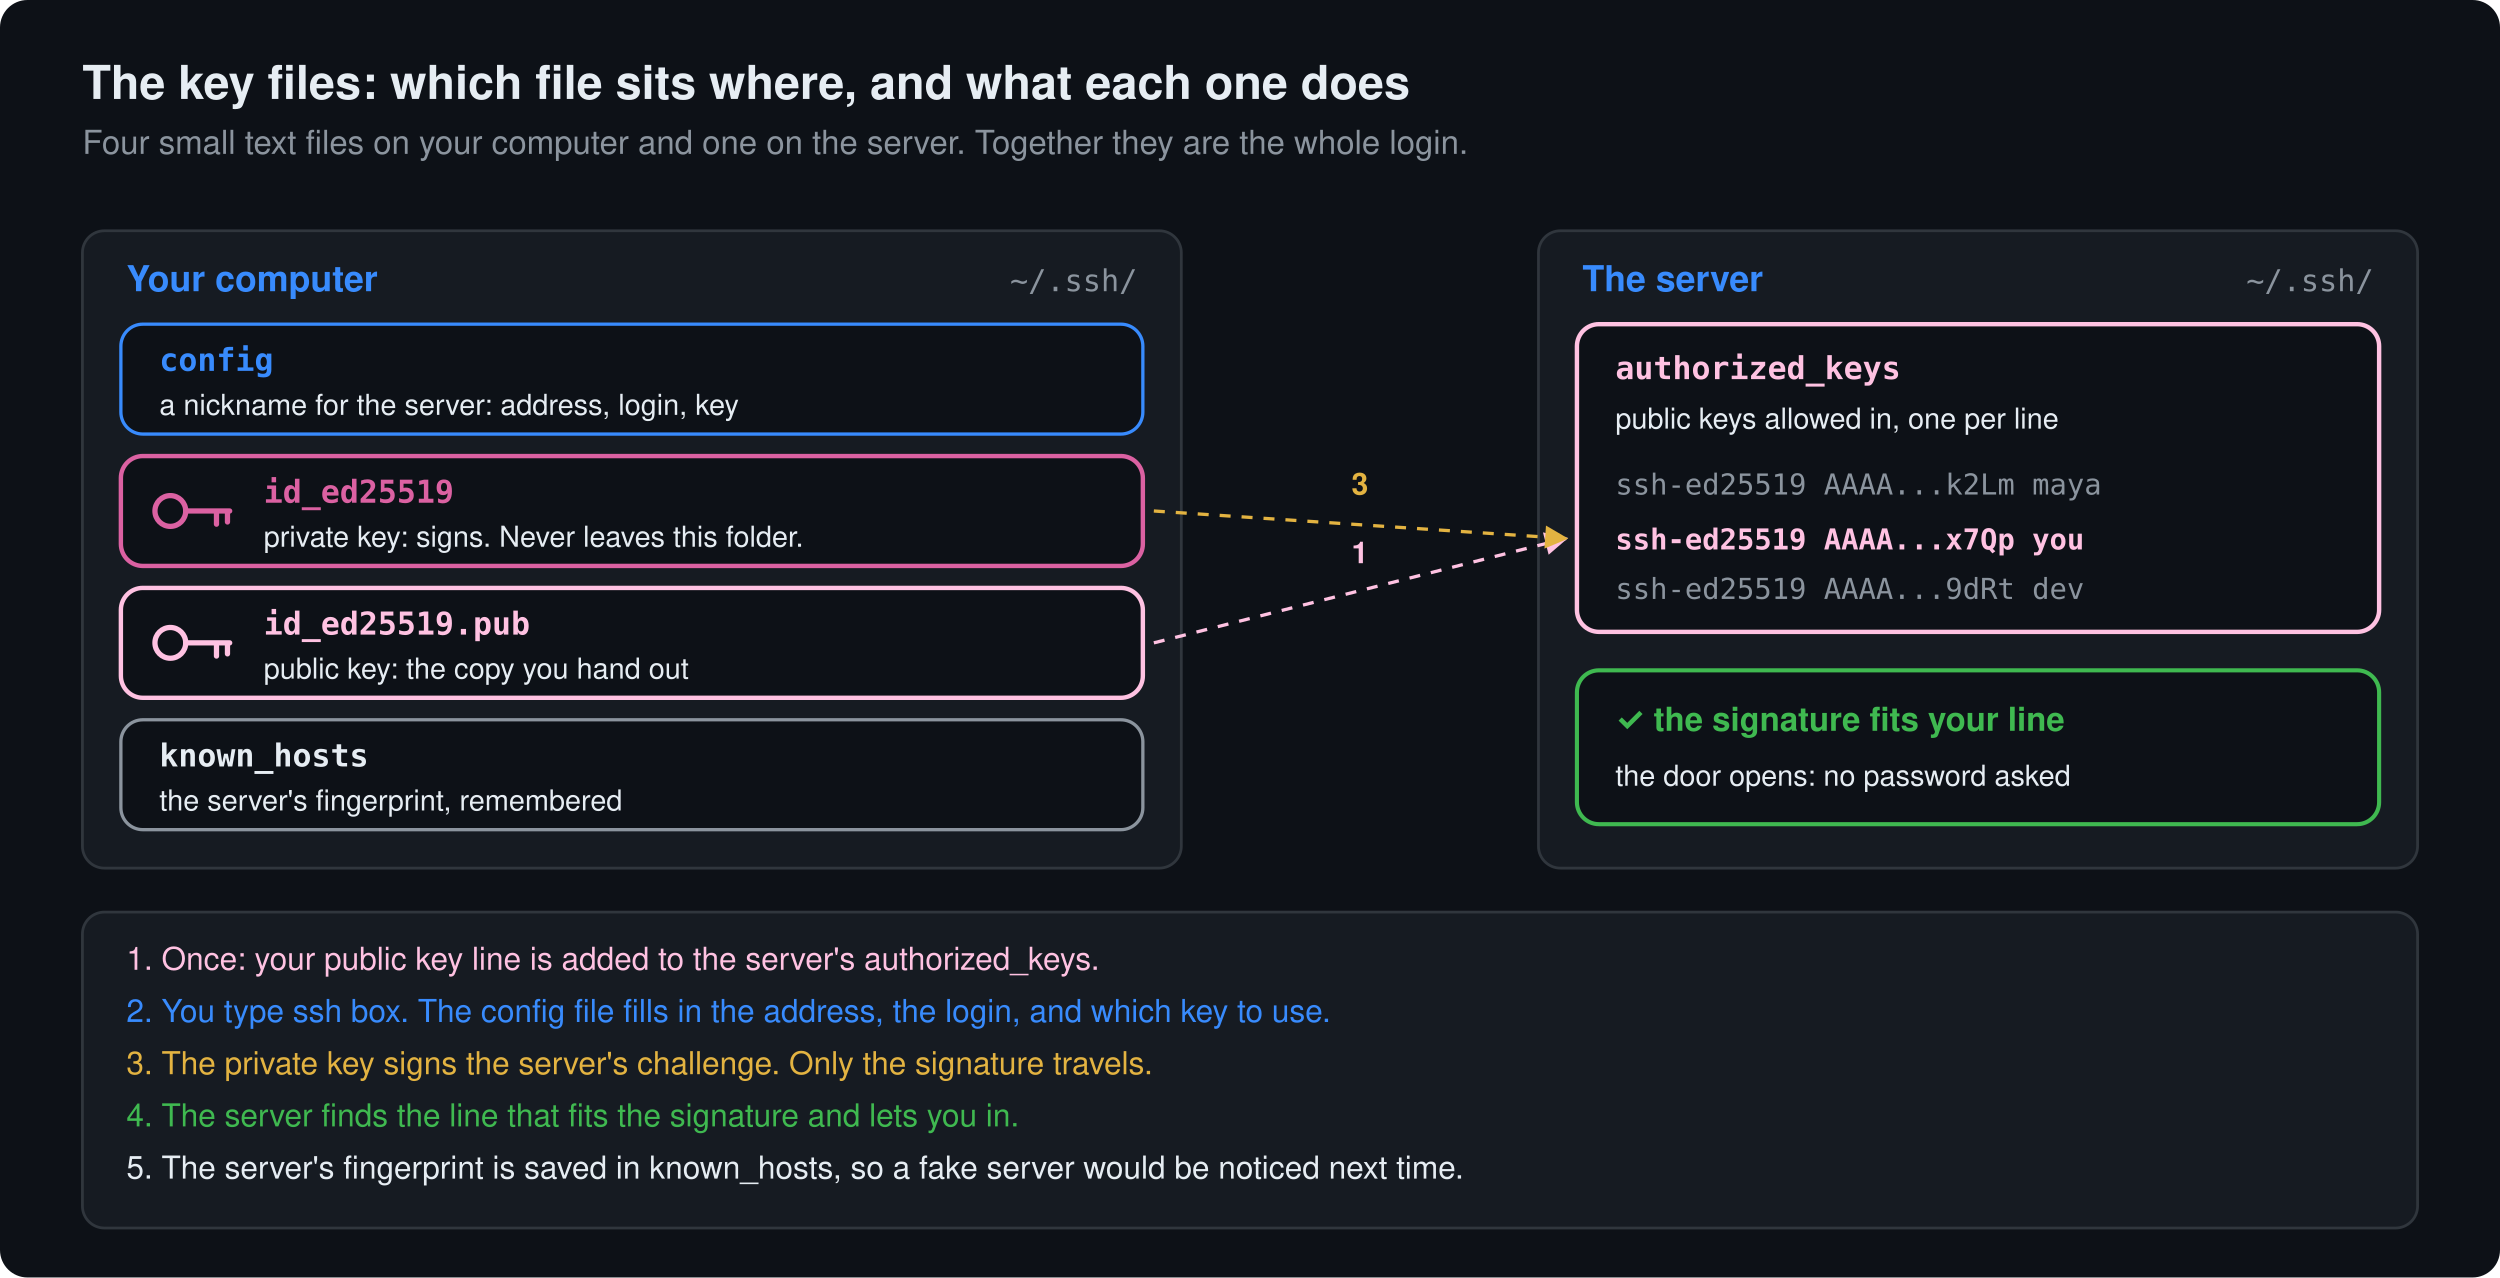
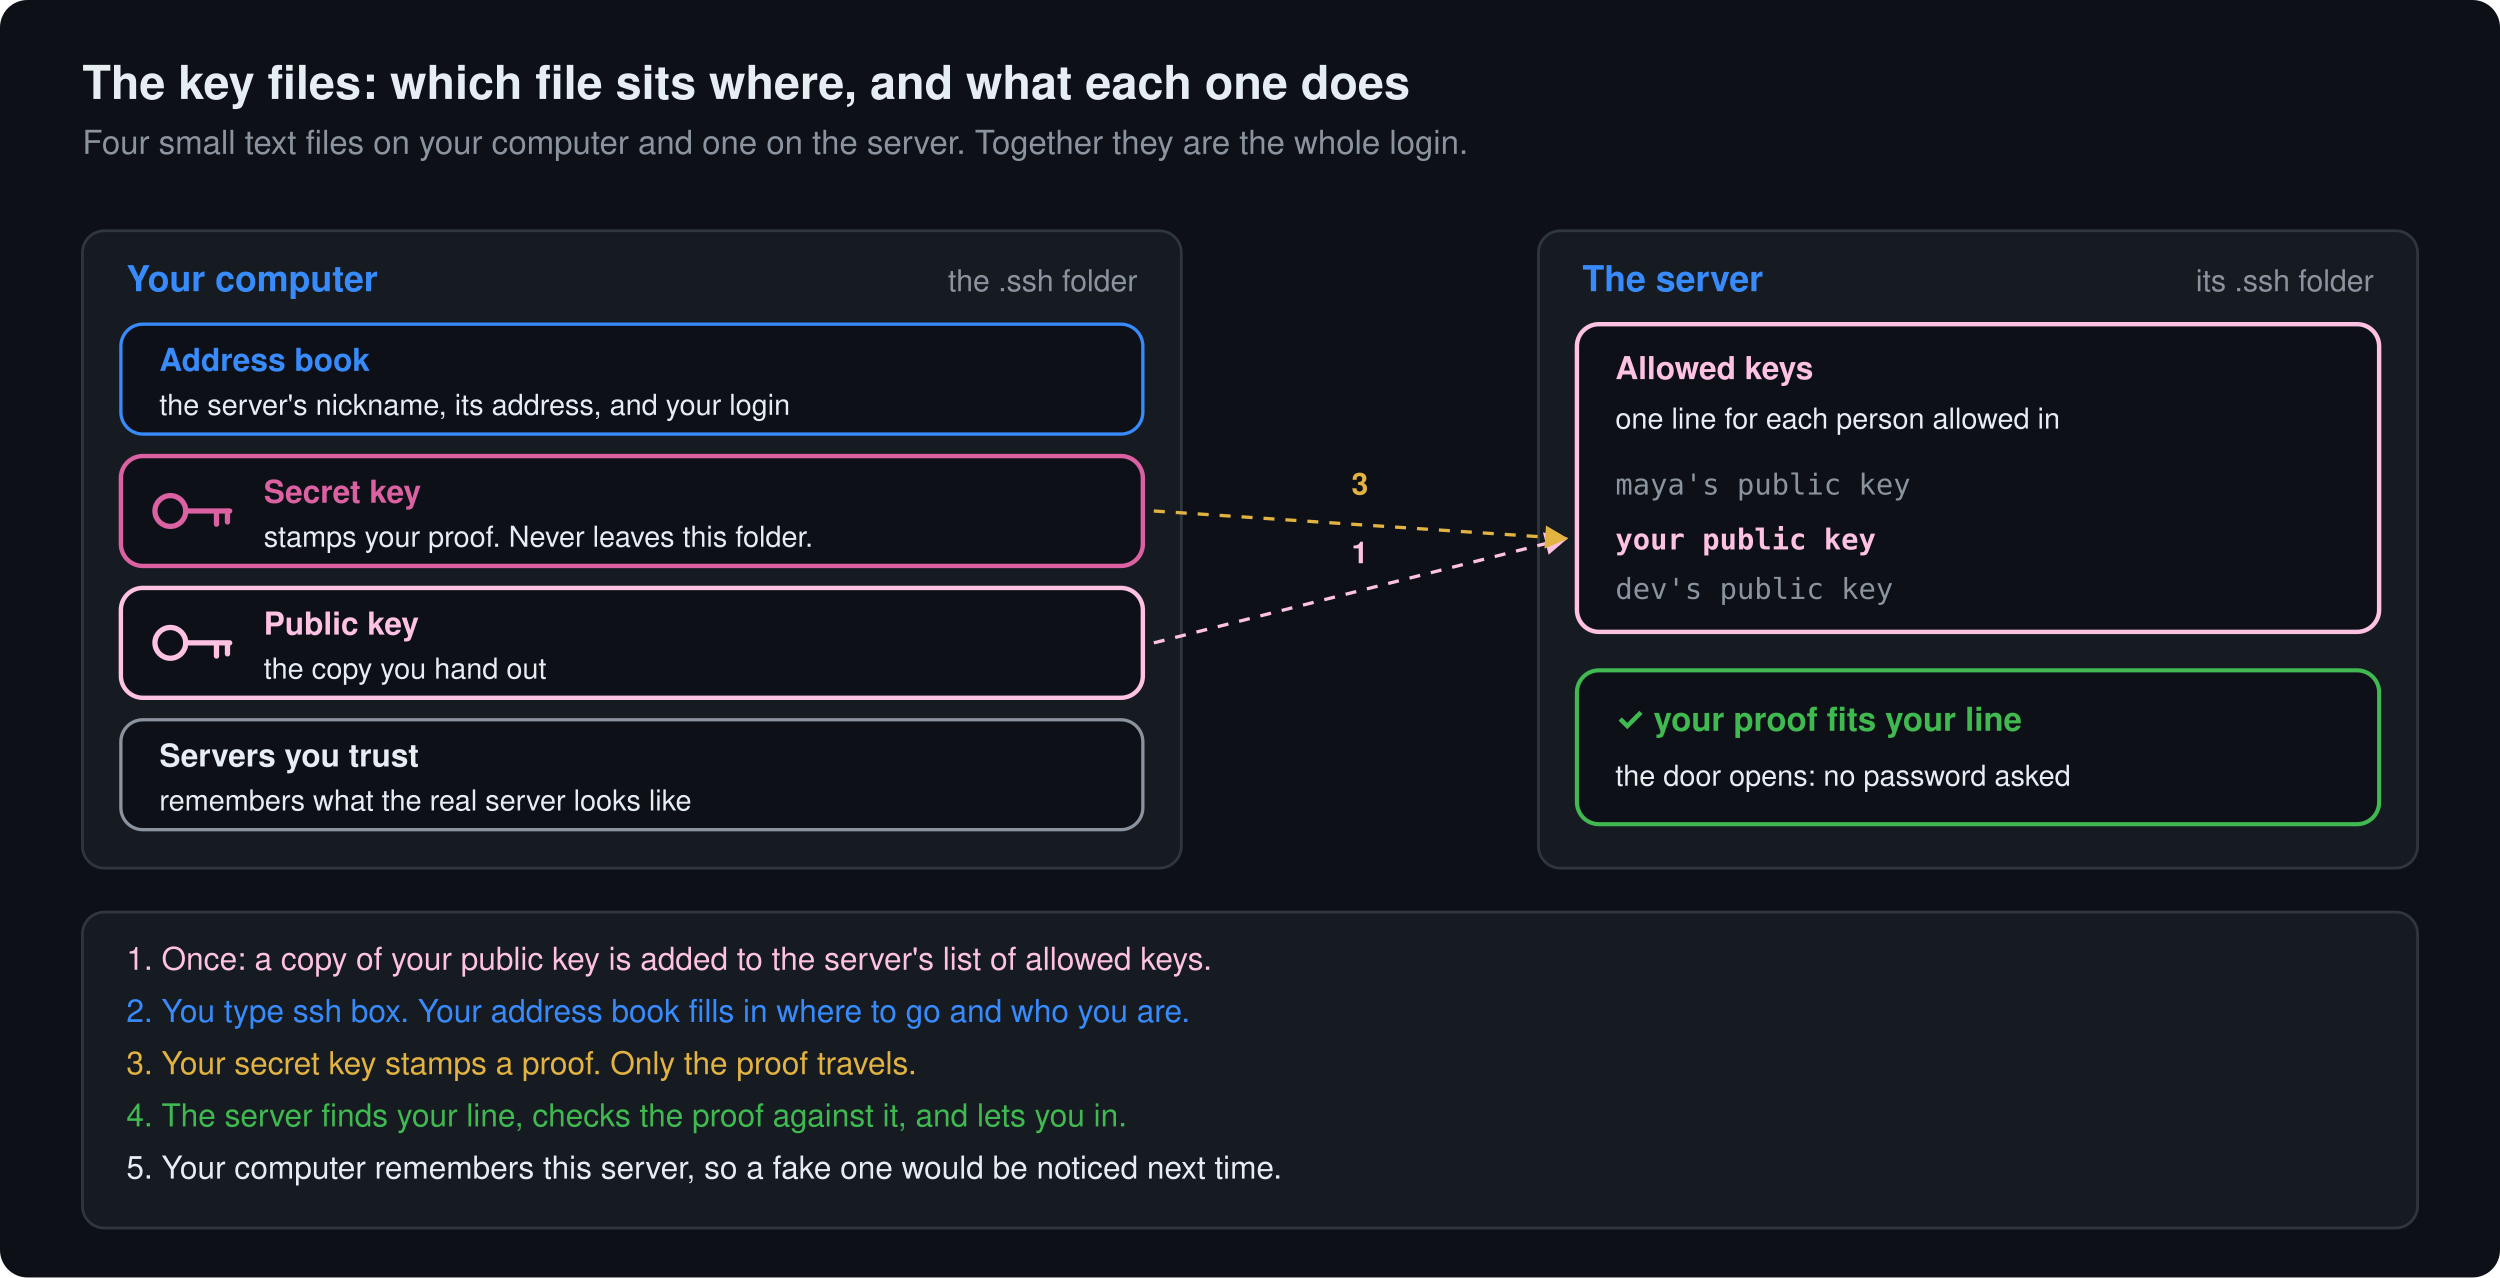
<svg xmlns="http://www.w3.org/2000/svg" viewBox="0 0 910 465" width="910" height="465" font-family="-apple-system, 'Segoe UI', Helvetica, Arial, sans-serif" font-size="12">
  <style>@keyframes door{0%,64%{opacity:0.12}66%,96%{opacity:1}100%{opacity:0.12}} .door{animation:door 18s linear infinite} @keyframes f2{0%,4%{opacity:0.35}6%,96%{opacity:1}100%{opacity:0.35}} .f2{animation:f2 18s linear infinite} @keyframes yours{0%,20%{opacity:0.1}22%,96%{opacity:1}100%{opacity:0.1}} .yours{animation:yours 18s linear infinite} @keyframes f0{0%,26%{opacity:0.35}28%,96%{opacity:1}100%{opacity:0.35}} .f0{animation:f0 18s linear infinite} @keyframes f1{0%,36%{opacity:0.35}38%,96%{opacity:1}100%{opacity:0.35}} .f1{animation:f1 18s linear infinite} @keyframes f3{0%,78%{opacity:0.35}80%,96%{opacity:1}100%{opacity:0.35}} .f3{animation:f3 18s linear infinite} @keyframes i1{0%{opacity:0;transform:translate(0,0)}6%{opacity:0;transform:translate(0,0)}6.5%{opacity:1}20%{opacity:1;transform:translate(150px,-38px)}21%,100%{opacity:0;transform:translate(150px,-38px)}} .i1{opacity:0;animation:i1 18s linear infinite} @keyframes i3{0%{opacity:0;transform:translate(0,0)}42%{opacity:0;transform:translate(0,0)}42.5%{opacity:1}60%{opacity:1;transform:translate(150px,10px)}61%,100%{opacity:0;transform:translate(150px,10px)}} .i3{opacity:0;animation:i3 18s linear infinite} @keyframes st0{0%,4%{opacity:0.3}6%,96%{opacity:1}100%{opacity:0.3}} .st0{animation:st0 18s linear infinite} @keyframes st1{0%,26%{opacity:0.3}28%,96%{opacity:1}100%{opacity:0.3}} .st1{animation:st1 18s linear infinite} @keyframes st2{0%,36%{opacity:0.3}38%,96%{opacity:1}100%{opacity:0.3}} .st2{animation:st2 18s linear infinite} @keyframes st3{0%,64%{opacity:0.3}66%,96%{opacity:1}100%{opacity:0.3}} .st3{animation:st3 18s linear infinite} @keyframes st4{0%,78%{opacity:0.3}80%,96%{opacity:1}100%{opacity:0.3}} .st4{animation:st4 18s linear infinite} @media (prefers-reduced-motion: reduce){*{animation:none!important}}</style>
  <defs>
    <marker id="m8b949e" viewBox="0 0 10 10" refX="9" refY="5" markerWidth="7" markerHeight="7" orient="auto-start-reverse">
      <path d="M0 0 L10 5 L0 10 z" fill="#8b949e" />
    </marker>
    <marker id="mffc2e2" viewBox="0 0 10 10" refX="9" refY="5" markerWidth="7" markerHeight="7" orient="auto-start-reverse">
      <path d="M0 0 L10 5 L0 10 z" fill="#ffc2e2" />
    </marker>
    <marker id="me3b341" viewBox="0 0 10 10" refX="9" refY="5" markerWidth="7" markerHeight="7" orient="auto-start-reverse">
      <path d="M0 0 L10 5 L0 10 z" fill="#e3b341" />
    </marker>
  </defs>
  <rect width="910" height="465" rx="10" fill="#0d1117" />
  <text x="30" y="36" fill="#e6edf3" font-size="17" font-weight="700">The key files: which file sits where, and what each one does</text>
  <text x="30" y="56" fill="#8b949e" font-size="12">Four small text files on your computer and one on the server. Together they are the whole login.</text>
  <rect x="30" y="84" width="400" height="232" rx="8" fill="#161b22" stroke="#30363d" stroke-width="1" />
  <text x="46" y="106" fill="#388bfd" font-size="13" font-weight="700">Your computer</text>
-   <text x="414" y="106" text-anchor="end" fill="#8b949e" font-size="11" font-family="ui-monospace, SFMono-Regular, Menlo, Consolas, monospace">~/.ssh/</text>
+   <text x="414" y="106" text-anchor="end" fill="#8b949e" font-size="11">the .ssh folder</text>
  <g class="f0">
    <rect x="44" y="118" width="372" height="40" rx="8" fill="#0d1117" stroke="#388bfd" stroke-width="1.2" />
-     <text x="58" y="135" fill="#388bfd" font-size="11.5" font-weight="700" font-family="ui-monospace, SFMono-Regular, Menlo, Consolas, monospace">config</text>
-     <text x="58" y="151" fill="#e6edf3" font-size="10.5">a nickname for the server: address, login, key</text>
+     <text x="58" y="135" fill="#388bfd" font-size="11.5" font-weight="700">Address book</text>
+     <text x="58" y="151" fill="#e6edf3" font-size="10.5">the server's nickname, its address, and your login</text>
  </g>
  <g class="f1">
    <rect x="44" y="166" width="372" height="40" rx="8" fill="#0d1117" stroke="#db61a2" stroke-width="1.6" />
    <g transform="translate(62,186) scale(0.8)" fill="none" stroke="#db61a2" stroke-width="2.4" stroke-linecap="round">
      <circle cx="0" cy="0" r="7" />
      <path d="M7 0 H27 M21 0 V6 M26 0 V5" />
    </g>
-     <text x="96" y="183" fill="#db61a2" font-size="11.5" font-weight="700" font-family="ui-monospace, SFMono-Regular, Menlo, Consolas, monospace">id_ed25519</text>
-     <text x="96" y="199" fill="#e6edf3" font-size="10.5">private key: signs. Never leaves this folder.</text>
+     <text x="96" y="183" fill="#db61a2" font-size="11.5" font-weight="700">Secret key</text>
+     <text x="96" y="199" fill="#e6edf3" font-size="10.5">stamps your proof. Never leaves this folder.</text>
  </g>
  <g class="f2">
    <rect x="44" y="214" width="372" height="40" rx="8" fill="#0d1117" stroke="#ffc2e2" stroke-width="1.6" />
    <g transform="translate(62,234) scale(0.8)" fill="none" stroke="#ffc2e2" stroke-width="2.4" stroke-linecap="round">
      <circle cx="0" cy="0" r="7" />
      <path d="M7 0 H27 M21 0 V6 M26 0 V5" />
    </g>
-     <text x="96" y="231" fill="#ffc2e2" font-size="11.5" font-weight="700" font-family="ui-monospace, SFMono-Regular, Menlo, Consolas, monospace">id_ed25519.pub</text>
-     <text x="96" y="247" fill="#e6edf3" font-size="10.5">public key: the copy you hand out</text>
+     <text x="96" y="231" fill="#ffc2e2" font-size="11.5" font-weight="700">Public key</text>
+     <text x="96" y="247" fill="#e6edf3" font-size="10.5">the copy you hand out</text>
  </g>
  <g class="f3">
    <rect x="44" y="262" width="372" height="40" rx="8" fill="#0d1117" stroke="#8b949e" stroke-width="1.2" />
-     <text x="58" y="279" fill="#e6edf3" font-size="11.5" font-weight="700" font-family="ui-monospace, SFMono-Regular, Menlo, Consolas, monospace">known_hosts</text>
-     <text x="58" y="295" fill="#e6edf3" font-size="10.5">the server's fingerprint, remembered</text>
+     <text x="58" y="279" fill="#e6edf3" font-size="11.5" font-weight="700">Servers you trust</text>
+     <text x="58" y="295" fill="#e6edf3" font-size="10.5">remembers what the real server looks like</text>
  </g>
  <rect x="560" y="84" width="320" height="232" rx="8" fill="#161b22" stroke="#30363d" stroke-width="1" />
  <text x="576" y="106" fill="#388bfd" font-size="13" font-weight="700">The server</text>
-   <text x="864" y="106" text-anchor="end" fill="#8b949e" font-size="11" font-family="ui-monospace, SFMono-Regular, Menlo, Consolas, monospace">~/.ssh/</text>
+   <text x="864" y="106" text-anchor="end" fill="#8b949e" font-size="11">its .ssh folder</text>
  <rect x="574" y="118" width="292" height="112" rx="8" fill="#0d1117" stroke="#ffc2e2" stroke-width="1.6" />
-   <text x="588" y="138" fill="#ffc2e2" font-size="11.5" font-weight="700" font-family="ui-monospace, SFMono-Regular, Menlo, Consolas, monospace">authorized_keys</text>
-   <text x="588" y="156" fill="#e6edf3" font-size="10.5">public keys allowed in, one per line</text>
-   <text x="588" y="180" fill="#8b949e" font-size="10.5" font-family="ui-monospace, SFMono-Regular, Menlo, Consolas, monospace">ssh-ed25519 AAAA...k2Lm maya</text>
-   <text x="588" y="200" fill="#ffc2e2" font-size="10.5" font-weight="700" font-family="ui-monospace, SFMono-Regular, Menlo, Consolas, monospace" class="yours">ssh-ed25519 AAAA...x7Qp you</text>
-   <text x="588" y="218" fill="#8b949e" font-size="10.5" font-family="ui-monospace, SFMono-Regular, Menlo, Consolas, monospace">ssh-ed25519 AAAA...9dRt dev</text>
+   <text x="588" y="138" fill="#ffc2e2" font-size="11.5" font-weight="700">Allowed keys</text>
+   <text x="588" y="156" fill="#e6edf3" font-size="10.5">one line for each person allowed in</text>
+   <text x="588" y="180" fill="#8b949e" font-size="10.5" font-family="ui-monospace, SFMono-Regular, Menlo, Consolas, monospace">maya's public key</text>
+   <text x="588" y="200" fill="#ffc2e2" font-size="10.5" font-weight="700" font-family="ui-monospace, SFMono-Regular, Menlo, Consolas, monospace" class="yours">your public key</text>
+   <text x="588" y="218" fill="#8b949e" font-size="10.5" font-family="ui-monospace, SFMono-Regular, Menlo, Consolas, monospace">dev's public key</text>
  <g class="door">
    <rect x="574" y="244" width="292" height="56" rx="8" fill="#0d1117" stroke="#3fb950" stroke-width="1.5" />
-     <text x="588" y="266" fill="#3fb950" font-size="12" font-weight="700">✓ the signature fits your line</text>
+     <text x="588" y="266" fill="#3fb950" font-size="12" font-weight="700">✓ your proof fits your line</text>
    <text x="588" y="286" fill="#e6edf3" font-size="10.5">the door opens: no password asked</text>
  </g>
  <line x1="420" y1="234" x2="570" y2="196" stroke="#ffc2e2" stroke-width="1.2" marker-end="url(#mffc2e2)" stroke-dasharray="4 4" />
  <text x="495" y="205" text-anchor="middle" fill="#ffc2e2" font-size="11" font-weight="700">1</text>
  <line x1="420" y1="186" x2="570" y2="196" stroke="#e3b341" stroke-width="1.2" marker-end="url(#me3b341)" stroke-dasharray="4 4" />
  <text x="495" y="180" text-anchor="middle" fill="#e3b341" font-size="11" font-weight="700">3</text>
  <circle class="i1" cx="420" cy="234" r="5" fill="#ffc2e2" />
  <circle class="i3" cx="420" cy="186" r="5" fill="#e3b341" />
  <rect x="30" y="332" width="850" height="115" rx="8" fill="#161b22" stroke="#30363d" stroke-width="1" />
-   <text x="46" y="353" fill="#ffc2e2" font-size="11.5" class="st0">1. Once: your public key line is added to the server's authorized_keys.</text>
-   <text x="46" y="372" fill="#388bfd" font-size="11.5" class="st1">2. You type ssh box. The config file fills in the address, the login, and which key to use.</text>
-   <text x="46" y="391" fill="#e3b341" font-size="11.5" class="st2">3. The private key signs the server's challenge. Only the signature travels.</text>
-   <text x="46" y="410" fill="#3fb950" font-size="11.5" class="st3">4. The server finds the line that fits the signature and lets you in.</text>
-   <text x="46" y="429" fill="#e6edf3" font-size="11.5" class="st4">5. The server's fingerprint is saved in known_hosts, so a fake server would be noticed next time.</text>
+   <text x="46" y="353" fill="#ffc2e2" font-size="11.5" class="st0">1. Once: a copy of your public key is added to the server's list of allowed keys.</text>
+   <text x="46" y="372" fill="#388bfd" font-size="11.5" class="st1">2. You type ssh box. Your address book fills in where to go and who you are.</text>
+   <text x="46" y="391" fill="#e3b341" font-size="11.5" class="st2">3. Your secret key stamps a proof. Only the proof travels.</text>
+   <text x="46" y="410" fill="#3fb950" font-size="11.5" class="st3">4. The server finds your line, checks the proof against it, and lets you in.</text>
+   <text x="46" y="429" fill="#e6edf3" font-size="11.5" class="st4">5. Your computer remembers this server, so a fake one would be noticed next time.</text>
</svg>
